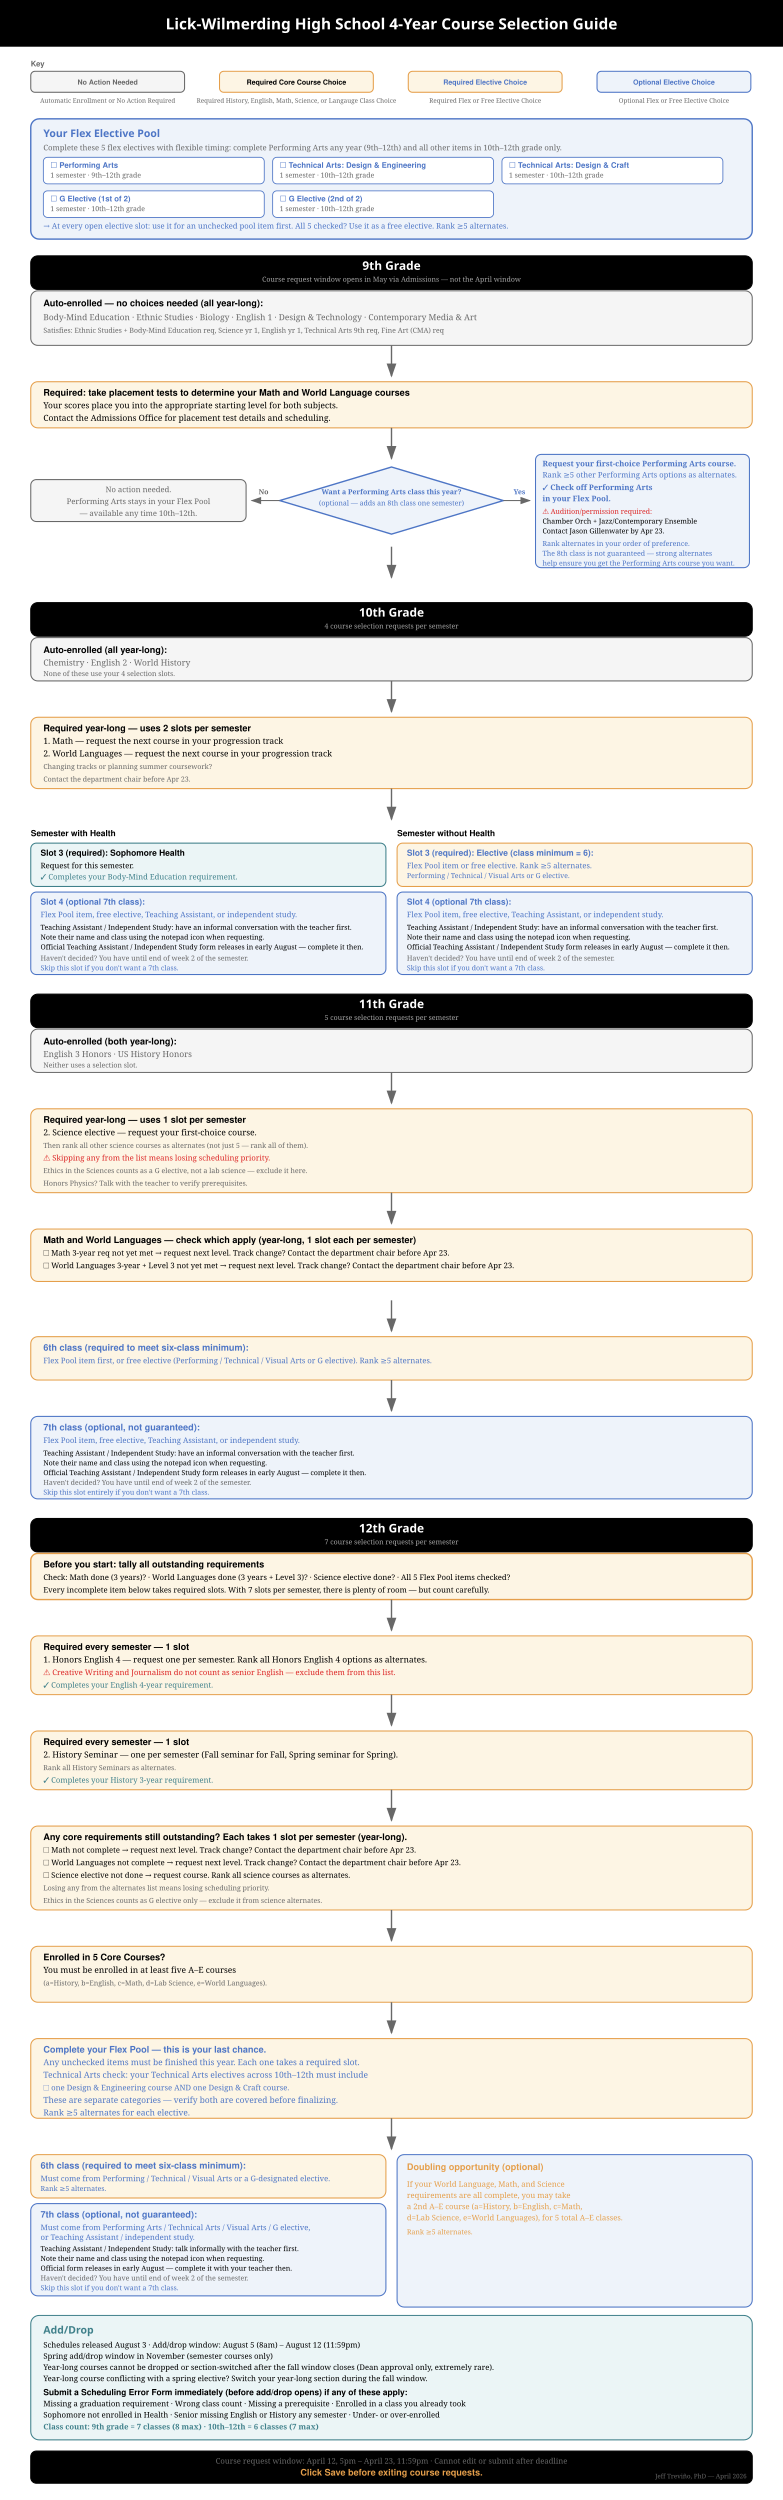
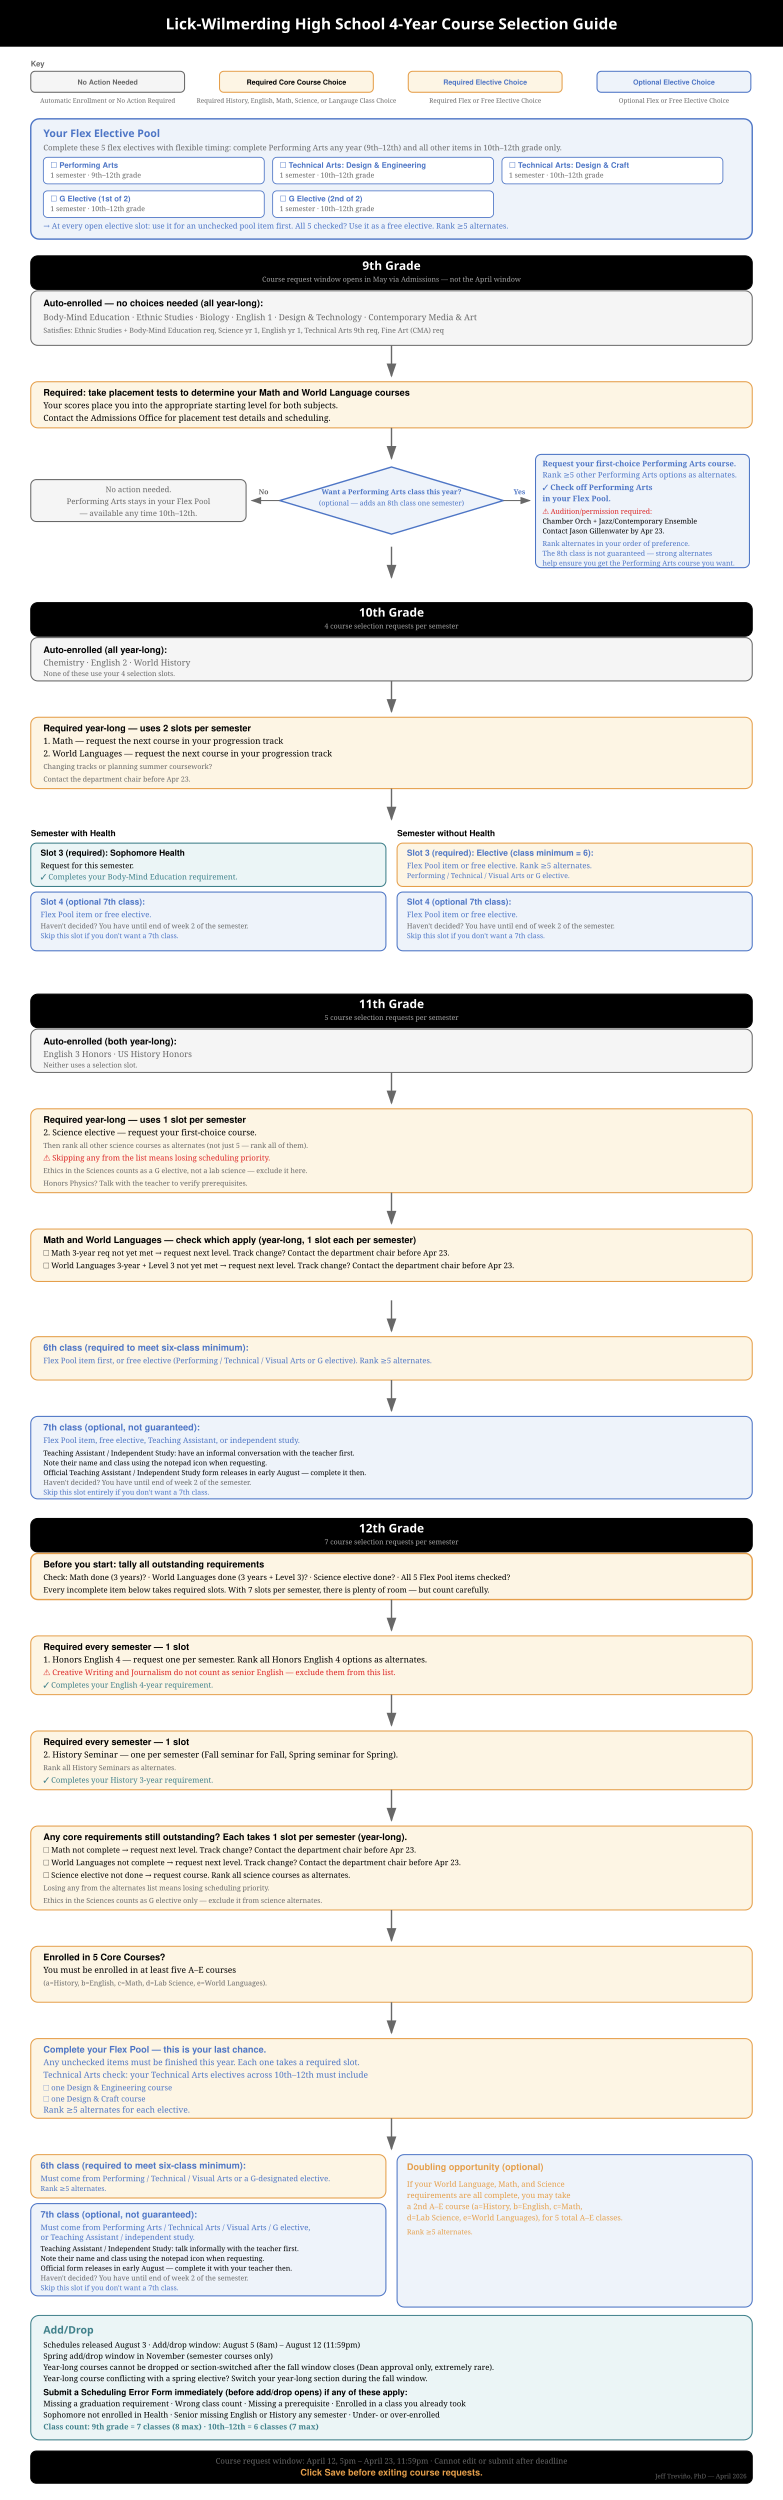
<svg xmlns="http://www.w3.org/2000/svg" viewBox="0 0 1120 3576" font-family="'Goudy Old Style', Georgia, serif">
  <defs>
    <marker id="arr" markerWidth="10" markerHeight="7" refX="9" refY="3.5" orient="auto">
      <polygon points="0 0, 10 3.5, 0 7" fill="#686868" />
    </marker>
  </defs>
  <rect width="1120" height="3576" fill="#FFFFFF" />
  <rect x="0" y="0" width="1120" height="66" rx="0" fill="#000000" stroke="#000000" stroke-width="1.5" />
  <text x="560" y="42" font-size="22" font-family="Gotham, 'Century Gothic', sans-serif" fill="white" font-weight="bold" text-anchor="middle" opacity="1.0">Lick-Wilmerding High School 4-Year Course Selection Guide</text>
  <text x="44" y="95" font-size="11" font-family="Helvetica, Arial, sans-serif" fill="#686868" font-weight="bold" text-anchor="start" opacity="1.0">Key</text>
  <rect x="44" y="102" width="220" height="30" rx="6" fill="#F5F5F5" stroke="#686868" stroke-width="1.5" />
  <text x="154" y="121" font-size="10" font-family="Helvetica, Arial, sans-serif" fill="#686868" font-weight="bold" text-anchor="middle" opacity="1.0">No Action Needed</text>
  <text x="154" y="147" font-size="9" fill="#686868" font-weight="normal" text-anchor="middle" opacity="1.0">Automatic Enrollment or No Action Required</text>
  <rect x="314" y="102" width="220" height="30" rx="6" fill="#FDF5E4" stroke="#e59f4b" stroke-width="1.5" />
  <text x="424" y="121" font-size="10" font-family="Helvetica, Arial, sans-serif" fill="#000000" font-weight="bold" text-anchor="middle" opacity="1.0">Required Core Course Choice</text>
  <text x="424" y="147" font-size="9" fill="#686868" font-weight="normal" text-anchor="middle" opacity="1.0">Required History, English, Math, Science, or Langauge Class Choice</text>
  <rect x="584" y="102" width="220" height="30" rx="6" fill="#FDF5E4" stroke="#e59f4b" stroke-width="1.5" />
  <text x="694" y="121" font-size="10" font-family="Helvetica, Arial, sans-serif" fill="#4D75C5" font-weight="bold" text-anchor="middle" opacity="1.0">Required Elective Choice</text>
  <text x="694" y="147" font-size="9" fill="#686868" font-weight="normal" text-anchor="middle" opacity="1.0">Required Flex or Free Elective Choice</text>
  <rect x="854" y="102" width="220" height="30" rx="6" fill="#EEF3FA" stroke="#4D75C5" stroke-width="1.5" />
  <text x="964" y="121" font-size="10" font-family="Helvetica, Arial, sans-serif" fill="#4D75C5" font-weight="bold" text-anchor="middle" opacity="1.0">Optional Elective Choice</text>
  <text x="964" y="147" font-size="9" fill="#686868" font-weight="normal" text-anchor="middle" opacity="1.0">Optional Flex or Free Elective Choice</text>
  <g transform="translate(0, 90)">
    <rect x="44" y="80" width="1032" height="172" rx="12" fill="#EEF3FA" stroke="#4D75C5" stroke-width="2" />
    <text x="62" y="106" font-size="15" font-family="Gotham, 'Century Gothic', sans-serif" fill="#4D75C5" font-weight="bold" text-anchor="start" opacity="1.0">Your Flex Elective Pool</text>
    <text x="62" y="125" font-size="11" fill="#686868" font-weight="normal" text-anchor="start" opacity="1.0">Complete these 5 flex electives with flexible timing: complete Performing Arts any year (9th–12th) and all other items in 10th–12th grade only.</text>
    <rect x="62" y="135" width="316" height="38" rx="6" fill="white" stroke="#4D75C5" stroke-width="1.2" />
    <text x="72" y="150" font-size="11" font-family="Helvetica, Arial, sans-serif" fill="#4D75C5" font-weight="bold" text-anchor="start" opacity="1.0">☐  Performing Arts</text>
    <text x="72" y="164" font-size="10" fill="#686868" font-weight="normal" text-anchor="start" opacity="1.0">1 semester  ·  9th–12th grade</text>
    <rect x="390" y="135" width="316" height="38" rx="6" fill="white" stroke="#4D75C5" stroke-width="1.2" />
    <text x="400" y="150" font-size="11" font-family="Helvetica, Arial, sans-serif" fill="#4D75C5" font-weight="bold" text-anchor="start" opacity="1.0">☐  Technical Arts: Design &amp; Engineering</text>
    <text x="400" y="164" font-size="10" fill="#686868" font-weight="normal" text-anchor="start" opacity="1.0">1 semester  ·  10th–12th grade</text>
    <rect x="718" y="135" width="316" height="38" rx="6" fill="white" stroke="#4D75C5" stroke-width="1.2" />
    <text x="728" y="150" font-size="11" font-family="Helvetica, Arial, sans-serif" fill="#4D75C5" font-weight="bold" text-anchor="start" opacity="1.0">☐  Technical Arts: Design &amp; Craft</text>
    <text x="728" y="164" font-size="10" fill="#686868" font-weight="normal" text-anchor="start" opacity="1.0">1 semester  ·  10th–12th grade</text>
    <rect x="62" y="183" width="316" height="38" rx="6" fill="white" stroke="#4D75C5" stroke-width="1.2" />
    <text x="72" y="198" font-size="11" font-family="Helvetica, Arial, sans-serif" fill="#4D75C5" font-weight="bold" text-anchor="start" opacity="1.0">☐  G Elective  (1st of 2)</text>
    <text x="72" y="212" font-size="10" fill="#686868" font-weight="normal" text-anchor="start" opacity="1.0">1 semester  ·  10th–12th grade</text>
    <rect x="390" y="183" width="316" height="38" rx="6" fill="white" stroke="#4D75C5" stroke-width="1.2" />
    <text x="400" y="198" font-size="11" font-family="Helvetica, Arial, sans-serif" fill="#4D75C5" font-weight="bold" text-anchor="start" opacity="1.0">☐  G Elective  (2nd of 2)</text>
    <text x="400" y="212" font-size="10" fill="#686868" font-weight="normal" text-anchor="start" opacity="1.0">1 semester  ·  10th–12th grade</text>
    <text x="62" y="237" font-size="11" fill="#4D75C5" font-weight="normal" text-anchor="start" opacity="1.0">→  At every open elective slot: use it for an unchecked pool item first. All 5 checked? Use it as a free elective. Rank ≥5 alternates.</text>
    <rect x="44" y="276" width="1032" height="48" rx="10" fill="#000000" stroke="#000000" stroke-width="1.5" />
    <text x="560" y="296" font-size="17" font-family="Gotham, 'Century Gothic', sans-serif" fill="white" font-weight="bold" text-anchor="middle" opacity="1.0">9th Grade</text>
    <text x="560" y="313" font-size="10" fill="rgba(255,255,255,0.65)" font-weight="normal" text-anchor="middle" opacity="1.0">Course request window opens in May via Admissions — not the April window</text>
    <rect x="44" y="326" width="1032" height="78" rx="10" fill="#F5F5F5" stroke="#686868" stroke-width="1.5" />
    <text x="62" y="348" font-size="13" font-family="Helvetica, Arial, sans-serif" fill="#000000" font-weight="bold" text-anchor="start" opacity="1.0">Auto-enrolled — no choices needed (all year-long):</text>
    <text x="62" y="368" font-size="12" fill="#686868" font-weight="normal" text-anchor="start" opacity="1.0">Body-Mind Education  ·  Ethnic Studies  ·  Biology  ·  English 1  ·  Design &amp; Technology  ·  Contemporary Media &amp; Art</text>
    <text x="62" y="386" font-size="10" fill="#686868" font-weight="normal" text-anchor="start" opacity="1.0">Satisfies: Ethnic Studies + Body-Mind Education req, Science yr 1, English yr 1, Technical Arts 9th req, Fine Art (CMA) req</text>
    <line x1="560" y1="404" x2="560" y2="448" stroke="#686868" stroke-width="2" marker-end="url(#arr)" />
    <rect x="44" y="456" width="1032" height="66" rx="10" fill="#FDF5E4" stroke="#e59f4b" stroke-width="1.5" />
    <text x="62" y="476" font-size="13" font-family="Helvetica, Arial, sans-serif" fill="#000000" font-weight="bold" text-anchor="start" opacity="1.0">Required: take placement tests to determine your Math and World Language courses</text>
    <text x="62" y="494" font-size="12" fill="#000000" font-weight="normal" text-anchor="start" opacity="1.0">Your scores place you into the appropriate starting level for both subjects.</text>
    <text x="62" y="512" font-size="12" fill="#000000" font-weight="normal" text-anchor="start" opacity="1.0">Contact the Admissions Office for placement test details and scheduling.</text>
    <line x1="560" y1="522" x2="560" y2="566" stroke="#686868" stroke-width="2" marker-end="url(#arr)" />
    <polygon points="560,578 720,626 560,674 400,626" fill="#EEF3FA" stroke="#4D75C5" stroke-width="2" />
    <text x="560" y="617" font-size="10" fill="#4D75C5" font-weight="bold" text-anchor="middle" opacity="1.0">Want a Performing Arts class this year?</text>
    <text x="560" y="633" font-size="10" fill="#4D75C5" font-weight="normal" text-anchor="middle" opacity="1.0">(optional — adds an 8th class one semester)</text>
    <line x1="720" y1="626" x2="758" y2="626" stroke="#686868" stroke-width="1.5" marker-end="url(#arr)" />
    <text x="743" y="617" font-size="10" fill="#4D75C5" font-weight="bold" text-anchor="middle" opacity="1.0">Yes</text>
    <rect x="766" y="560" width="306" height="162" rx="8" fill="#EEF3FA" stroke="#4D75C5" stroke-width="1.5" />
    <text x="776" y="577" font-size="11" fill="#4D75C5" font-weight="bold" text-anchor="start" opacity="1.0">Request your first-choice Performing Arts course.</text>
    <text x="776" y="593" font-size="11" fill="#4D75C5" font-weight="normal" text-anchor="start" opacity="1.0">Rank ≥5 other Performing Arts options as alternates.</text>
    <text x="776" y="611" font-size="11" fill="#4D75C5" font-weight="bold" text-anchor="start" opacity="1.0">✓  Check off Performing Arts</text>
    <text x="776" y="627" font-size="11" fill="#4D75C5" font-weight="bold" text-anchor="start" opacity="1.0">    in your Flex Pool.</text>
    <text x="776" y="645" font-size="10" fill="#DC2626" font-weight="normal" text-anchor="start" opacity="1.0">⚠  Audition/permission required:</text>
    <text x="776" y="659" font-size="10" fill="#000000" font-weight="normal" text-anchor="start" opacity="1.0">    Chamber Orch + Jazz/Contemporary Ensemble</text>
    <text x="776" y="673" font-size="10" fill="#000000" font-weight="normal" text-anchor="start" opacity="1.0">    Contact Jason Gillenwater by Apr 23.</text>
    <text x="776" y="691" font-size="10" fill="#4D75C5" font-weight="normal" text-anchor="start" opacity="1.0">Rank alternates in your order of preference.</text>
    <text x="776" y="705" font-size="10" fill="#4D75C5" font-weight="normal" text-anchor="start" opacity="1.0">The 8th class is not guaranteed — strong alternates</text>
    <text x="776" y="719" font-size="10" fill="#4D75C5" font-weight="normal" text-anchor="start" opacity="1.0">help ensure you get the Performing Arts course you want.</text>
    <line x1="400" y1="626" x2="360" y2="626" stroke="#686868" stroke-width="1.5" marker-end="url(#arr)" />
    <text x="377" y="617" font-size="10" fill="#686868" font-weight="bold" text-anchor="middle" opacity="1.0">No</text>
    <rect x="44" y="596" width="308" height="60" rx="8" fill="#F5F5F5" stroke="#686868" stroke-width="1.5" />
    <text x="198" y="614" font-size="11" fill="#686868" font-weight="normal" text-anchor="middle" opacity="1.0">No action needed.</text>
    <text x="198" y="631" font-size="11" fill="#686868" font-weight="normal" text-anchor="middle" opacity="1.0">Performing Arts stays in your Flex Pool</text>
    <text x="198" y="648" font-size="11" fill="#686868" font-weight="normal" text-anchor="middle" opacity="1.0">— available any time 10th–12th.</text>
    <line x1="560" y1="692" x2="560" y2="736" stroke="#686868" stroke-width="2" marker-end="url(#arr)" />
    <rect x="44" y="772" width="1032" height="48" rx="10" fill="#000000" stroke="#000000" stroke-width="1.5" />
    <text x="560" y="792" font-size="17" font-family="Gotham, 'Century Gothic', sans-serif" fill="white" font-weight="bold" text-anchor="middle" opacity="1.0">10th Grade</text>
    <text x="560" y="809" font-size="10" fill="rgba(255,255,255,0.65)" font-weight="normal" text-anchor="middle" opacity="1.0">4 course selection requests per semester</text>
    <rect x="44" y="822" width="1032" height="62" rx="10" fill="#F5F5F5" stroke="#686868" stroke-width="1.5" />
    <text x="62" y="844" font-size="13" font-family="Helvetica, Arial, sans-serif" fill="#000000" font-weight="bold" text-anchor="start" opacity="1.0">Auto-enrolled (all year-long):</text>
    <text x="62" y="862" font-size="12" fill="#686868" font-weight="normal" text-anchor="start" opacity="1.0">Chemistry  ·  English 2  ·  World History</text>
    <text x="62" y="877" font-size="10" fill="#686868" font-weight="normal" text-anchor="start" opacity="1.0">None of these use your 4 selection slots.</text>
    <line x1="560" y1="884" x2="560" y2="928" stroke="#686868" stroke-width="2" marker-end="url(#arr)" />
    <rect x="44" y="936" width="1032" height="102" rx="10" fill="#FDF5E4" stroke="#e59f4b" stroke-width="1.5" />
    <text x="62" y="956" font-size="13" font-family="Helvetica, Arial, sans-serif" fill="#000000" font-weight="bold" text-anchor="start" opacity="1.0">Required year-long — uses 2 slots per semester</text>
    <text x="62" y="974" font-size="12" fill="#000000" font-weight="normal" text-anchor="start" opacity="1.0">1.  Math — request the next course in your progression track</text>
    <text x="62" y="992" font-size="12" fill="#000000" font-weight="normal" text-anchor="start" opacity="1.0">2.  World Languages — request the next course in your progression track</text>
    <text x="62" y="1010" font-size="10" fill="#686868" font-weight="normal" text-anchor="start" opacity="1.0">   Changing tracks or planning summer coursework?</text>
    <text x="62" y="1028" font-size="10" fill="#686868" font-weight="normal" text-anchor="start" opacity="1.0">   Contact the department chair before Apr 23.</text>
    <line x1="560" y1="1038" x2="560" y2="1082" stroke="#686868" stroke-width="2" marker-end="url(#arr)" />
    <text x="44" y="1106" font-size="12" font-family="Helvetica, Arial, sans-serif" fill="#000000" font-weight="bold" text-anchor="start" opacity="1.0">Semester with Health</text>
    <rect x="44" y="1116" width="508" height="62" rx="8" fill="#EBF5F6" stroke="#3F808A" stroke-width="1.5" />
    <text x="58" y="1134" font-size="12" font-family="Helvetica, Arial, sans-serif" fill="#000000" font-weight="bold" text-anchor="start" opacity="1.0">Slot 3 (required): Sophomore Health</text>
    <text x="58" y="1152" font-size="11" fill="#000000" font-weight="normal" text-anchor="start" opacity="1.0">Request for this semester.</text>
    <text x="58" y="1168" font-size="11" fill="#3F808A" font-weight="normal" text-anchor="start" opacity="1.0">✓  Completes your Body-Mind Education requirement.</text>
-     <rect x="44" y="1186" width="508" height="118" rx="8" fill="#EEF3FA" stroke="#4D75C5" stroke-width="1.5" />
+     <rect x="44" y="1186" width="508" height="84" rx="8" fill="#EEF3FA" stroke="#4D75C5" stroke-width="1.5" />
    <text x="58" y="1204" font-size="12" font-family="Helvetica, Arial, sans-serif" fill="#4D75C5" font-weight="bold" text-anchor="start" opacity="1.0">Slot 4 (optional 7th class):</text>
-     <text x="58" y="1222" font-size="11" fill="#4D75C5" font-weight="normal" text-anchor="start" opacity="1.0">Flex Pool item, free elective, Teaching Assistant, or independent study.</text>
-     <text x="58" y="1240" font-size="10" fill="#000000" font-weight="normal" text-anchor="start" opacity="1.0">Teaching Assistant / Independent Study: have an informal conversation with the teacher first.</text>
-     <text x="58" y="1254" font-size="10" fill="#000000" font-weight="normal" text-anchor="start" opacity="1.0">Note their name and class using the notepad icon when requesting.</text>
-     <text x="58" y="1268" font-size="10" fill="#000000" font-weight="normal" text-anchor="start" opacity="1.0">Official Teaching Assistant / Independent Study form releases in early August — complete it then.</text>
-     <text x="58" y="1284" font-size="10" fill="#686868" font-weight="normal" text-anchor="start" opacity="1.0">Haven't decided? You have until end of week 2 of the semester.</text>
-     <text x="58" y="1298" font-size="10" fill="#4D75C5" font-weight="normal" text-anchor="start" opacity="1.0">Skip this slot if you don't want a 7th class.</text>
+     <text x="58" y="1222" font-size="11" fill="#4D75C5" font-weight="normal" text-anchor="start" opacity="1.0">Flex Pool item or free elective.</text>
+     <text x="58" y="1238" font-size="10" fill="#686868" font-weight="normal" text-anchor="start" opacity="1.0">Haven't decided? You have until end of week 2 of the semester.</text>
+     <text x="58" y="1252" font-size="10" fill="#4D75C5" font-weight="normal" text-anchor="start" opacity="1.0">Skip this slot if you don't want a 7th class.</text>
    <text x="568" y="1106" font-size="12" font-family="Helvetica, Arial, sans-serif" fill="#000000" font-weight="bold" text-anchor="start" opacity="1.0">Semester without Health</text>
    <rect x="568" y="1116" width="508" height="62" rx="8" fill="#FDF5E4" stroke="#e59f4b" stroke-width="1.5" />
    <text x="582" y="1134" font-size="12" font-family="Helvetica, Arial, sans-serif" fill="#4D75C5" font-weight="bold" text-anchor="start" opacity="1.0">Slot 3 (required): Elective (class minimum = 6):</text>
    <text x="582" y="1152" font-size="11" fill="#4D75C5" font-weight="normal" text-anchor="start" opacity="1.0">Flex Pool item or free elective. Rank ≥5 alternates.</text>
    <text x="582" y="1166" font-size="10" fill="#4D75C5" font-weight="normal" text-anchor="start" opacity="1.0">Performing / Technical / Visual Arts or G elective.</text>
-     <rect x="568" y="1186" width="508" height="118" rx="8" fill="#EEF3FA" stroke="#4D75C5" stroke-width="1.5" />
+     <rect x="568" y="1186" width="508" height="84" rx="8" fill="#EEF3FA" stroke="#4D75C5" stroke-width="1.5" />
    <text x="582" y="1204" font-size="12" font-family="Helvetica, Arial, sans-serif" fill="#4D75C5" font-weight="bold" text-anchor="start" opacity="1.0">Slot 4 (optional 7th class):</text>
-     <text x="582" y="1222" font-size="11" fill="#4D75C5" font-weight="normal" text-anchor="start" opacity="1.0">Flex Pool item, free elective, Teaching Assistant, or independent study.</text>
-     <text x="582" y="1240" font-size="10" fill="#000000" font-weight="normal" text-anchor="start" opacity="1.0">Teaching Assistant / Independent Study: have an informal conversation with the teacher first.</text>
-     <text x="582" y="1254" font-size="10" fill="#000000" font-weight="normal" text-anchor="start" opacity="1.0">Note their name and class using the notepad icon when requesting.</text>
-     <text x="582" y="1268" font-size="10" fill="#000000" font-weight="normal" text-anchor="start" opacity="1.0">Official Teaching Assistant / Independent Study form releases in early August — complete it then.</text>
-     <text x="582" y="1284" font-size="10" fill="#686868" font-weight="normal" text-anchor="start" opacity="1.0">Haven't decided? You have until end of week 2 of the semester.</text>
-     <text x="582" y="1298" font-size="10" fill="#4D75C5" font-weight="normal" text-anchor="start" opacity="1.0">Skip this slot if you don't want a 7th class.</text>
+     <text x="582" y="1222" font-size="11" fill="#4D75C5" font-weight="normal" text-anchor="start" opacity="1.0">Flex Pool item or free elective.</text>
+     <text x="582" y="1238" font-size="10" fill="#686868" font-weight="normal" text-anchor="start" opacity="1.0">Haven't decided? You have until end of week 2 of the semester.</text>
+     <text x="582" y="1252" font-size="10" fill="#4D75C5" font-weight="normal" text-anchor="start" opacity="1.0">Skip this slot if you don't want a 7th class.</text>
    <rect x="44" y="1332" width="1032" height="48" rx="10" fill="#000000" stroke="#000000" stroke-width="1.5" />
    <text x="560" y="1352" font-size="17" font-family="Gotham, 'Century Gothic', sans-serif" fill="white" font-weight="bold" text-anchor="middle" opacity="1.0">11th Grade</text>
    <text x="560" y="1369" font-size="10" fill="rgba(255,255,255,0.65)" font-weight="normal" text-anchor="middle" opacity="1.0">5 course selection requests per semester</text>
    <rect x="44" y="1382" width="1032" height="62" rx="10" fill="#F5F5F5" stroke="#686868" stroke-width="1.5" />
    <text x="62" y="1404" font-size="13" font-family="Helvetica, Arial, sans-serif" fill="#000000" font-weight="bold" text-anchor="start" opacity="1.0">Auto-enrolled (both year-long):</text>
    <text x="62" y="1422" font-size="12" fill="#686868" font-weight="normal" text-anchor="start" opacity="1.0">English 3 Honors  ·  US History Honors</text>
    <text x="62" y="1437" font-size="10" fill="#686868" font-weight="normal" text-anchor="start" opacity="1.0">Neither uses a selection slot.</text>
    <line x1="560" y1="1444" x2="560" y2="1488" stroke="#686868" stroke-width="2" marker-end="url(#arr)" />
    <rect x="44" y="1496" width="1032" height="120" rx="10" fill="#FDF5E4" stroke="#e59f4b" stroke-width="1.5" />
    <text x="62" y="1516" font-size="13" font-family="Helvetica, Arial, sans-serif" fill="#000000" font-weight="bold" text-anchor="start" opacity="1.0">Required year-long — uses 1 slot per semester</text>
    <text x="62" y="1534" font-size="12" fill="#000000" font-weight="normal" text-anchor="start" opacity="1.0">2.  Science elective — request your first-choice course.</text>
    <text x="62" y="1552" font-size="10" fill="#686868" font-weight="normal" text-anchor="start" opacity="1.0">   Then rank all other science courses as alternates (not just 5 — rank all of them).</text>
    <text x="62" y="1570" font-size="11" fill="#DC2626" font-weight="normal" text-anchor="start" opacity="1.0">⚠  Skipping any from the list means losing scheduling priority.</text>
    <text x="62" y="1588" font-size="10" fill="#686868" font-weight="normal" text-anchor="start" opacity="1.0">   Ethics in the Sciences counts as a G elective, not a lab science — exclude it here.</text>
    <text x="62" y="1606" font-size="10" fill="#686868" font-weight="normal" text-anchor="start" opacity="1.0">   Honors Physics? Talk with the teacher to verify prerequisites.</text>
    <line x1="560" y1="1616" x2="560" y2="1660" stroke="#686868" stroke-width="2" marker-end="url(#arr)" />
    <rect x="44" y="1668" width="1032" height="75" rx="10" fill="#FDF5E4" stroke="#e59f4b" stroke-width="1.5" />
    <text x="62" y="1688" font-size="13" font-family="Helvetica, Arial, sans-serif" fill="#000000" font-weight="bold" text-anchor="start" opacity="1.0">Math and World Languages — check which apply (year-long, 1 slot each per semester)</text>
    <text x="62" y="1706" font-size="11" fill="#000000" font-weight="normal" text-anchor="start" opacity="1.0">☐  Math 3-year req not yet met  →  request next level. Track change? Contact the department chair before Apr 23.</text>
    <text x="62" y="1724" font-size="11" fill="#000000" font-weight="normal" text-anchor="start" opacity="1.0">☐  World Languages 3-year + Level 3 not yet met  →  request next level. Track change? Contact the department chair before Apr 23.</text>
    <line x1="560" y1="1770" x2="560" y2="1814" stroke="#686868" stroke-width="2" marker-end="url(#arr)" />
    <rect x="44" y="1822" width="1032" height="62" rx="10" fill="#FDF5E4" stroke="#e59f4b" stroke-width="1.5" />
    <text x="62" y="1842" font-size="13" font-family="Helvetica, Arial, sans-serif" fill="#4D75C5" font-weight="bold" text-anchor="start" opacity="1.0">6th class (required to meet six-class minimum):</text>
    <text x="62" y="1860" font-size="11" fill="#4D75C5" font-weight="normal" text-anchor="start" opacity="1.0">Flex Pool item first, or free elective (Performing / Technical / Visual Arts or G elective). Rank ≥5 alternates.</text>
    <line x1="560" y1="1884" x2="560" y2="1928" stroke="#686868" stroke-width="2" marker-end="url(#arr)" />
    <rect x="44" y="1936" width="1032" height="118" rx="10" fill="#EEF3FA" stroke="#4D75C5" stroke-width="1.5" />
    <text x="62" y="1956" font-size="13" font-family="Helvetica, Arial, sans-serif" fill="#4D75C5" font-weight="bold" text-anchor="start" opacity="1.0">7th class (optional, not guaranteed):</text>
    <text x="62" y="1974" font-size="11" fill="#4D75C5" font-weight="normal" text-anchor="start" opacity="1.0">Flex Pool item, free elective, Teaching Assistant, or independent study.</text>
    <text x="62" y="1992" font-size="10" fill="#000000" font-weight="normal" text-anchor="start" opacity="1.0">Teaching Assistant / Independent Study: have an informal conversation with the teacher first.</text>
    <text x="62" y="2006" font-size="10" fill="#000000" font-weight="normal" text-anchor="start" opacity="1.0">Note their name and class using the notepad icon when requesting.</text>
    <text x="62" y="2020" font-size="10" fill="#000000" font-weight="normal" text-anchor="start" opacity="1.0">Official Teaching Assistant / Independent Study form releases in early August — complete it then.</text>
    <text x="62" y="2034" font-size="10" fill="#686868" font-weight="normal" text-anchor="start" opacity="1.0">Haven't decided? You have until end of week 2 of the semester.</text>
    <text x="62" y="2048" font-size="10" fill="#4D75C5" font-weight="normal" text-anchor="start" opacity="1.0">Skip this slot entirely if you don't want a 7th class.</text>
    <rect x="44" y="2082" width="1032" height="48" rx="10" fill="#000000" stroke="#000000" stroke-width="1.5" />
    <text x="560" y="2102" font-size="17" font-family="Gotham, 'Century Gothic', sans-serif" fill="white" font-weight="bold" text-anchor="middle" opacity="1.0">12th Grade</text>
    <text x="560" y="2119" font-size="10" fill="rgba(255,255,255,0.65)" font-weight="normal" text-anchor="middle" opacity="1.0">7 course selection requests per semester</text>
    <rect x="44" y="2132" width="1032" height="66" rx="10" fill="#FDF5E4" stroke="#e59f4b" stroke-width="2" />
    <text x="62" y="2152" font-size="13" font-family="Helvetica, Arial, sans-serif" fill="#000000" font-weight="bold" text-anchor="start" opacity="1.0">Before you start: tally all outstanding requirements</text>
    <text x="62" y="2170" font-size="11" fill="#000000" font-weight="normal" text-anchor="start" opacity="1.0">Check: Math done (3 years)?  ·  World Languages done (3 years + Level 3)?  ·  Science elective done?  ·  All 5 Flex Pool items checked?</text>
    <text x="62" y="2188" font-size="11" fill="#000000" font-weight="normal" text-anchor="start" opacity="1.0">Every incomplete item below takes required slots. With 7 slots per semester, there is plenty of room — but count carefully.</text>
    <line x1="560" y1="2198" x2="560" y2="2242" stroke="#686868" stroke-width="2" marker-end="url(#arr)" />
    <rect x="44" y="2250" width="1032" height="84" rx="10" fill="#FDF5E4" stroke="#e59f4b" stroke-width="1.5" />
    <text x="62" y="2270" font-size="13" font-family="Helvetica, Arial, sans-serif" fill="#000000" font-weight="bold" text-anchor="start" opacity="1.0">Required every semester — 1 slot</text>
    <text x="62" y="2288" font-size="12" fill="#000000" font-weight="normal" text-anchor="start" opacity="1.0">1.  Honors English 4 — request one per semester. Rank all Honors English 4 options as alternates.</text>
    <text x="62" y="2306" font-size="11" fill="#DC2626" font-weight="normal" text-anchor="start" opacity="1.0">⚠  Creative Writing and Journalism do not count as senior English — exclude them from this list.</text>
    <text x="62" y="2324" font-size="11" fill="#3F808A" font-weight="normal" text-anchor="start" opacity="1.0">✓  Completes your English 4-year requirement.</text>
    <line x1="560" y1="2334" x2="560" y2="2378" stroke="#686868" stroke-width="2" marker-end="url(#arr)" />
    <rect x="44" y="2386" width="1032" height="84" rx="10" fill="#FDF5E4" stroke="#e59f4b" stroke-width="1.5" />
    <text x="62" y="2406" font-size="13" font-family="Helvetica, Arial, sans-serif" fill="#000000" font-weight="bold" text-anchor="start" opacity="1.0">Required every semester — 1 slot</text>
    <text x="62" y="2424" font-size="12" fill="#000000" font-weight="normal" text-anchor="start" opacity="1.0">2.  History Seminar — one per semester (Fall seminar for Fall, Spring seminar for Spring).</text>
    <text x="62" y="2442" font-size="10" fill="#686868" font-weight="normal" text-anchor="start" opacity="1.0">   Rank all History Seminars as alternates.</text>
    <text x="62" y="2460" font-size="11" fill="#3F808A" font-weight="normal" text-anchor="start" opacity="1.0">✓  Completes your History 3-year requirement.</text>
    <line x1="560" y1="2470" x2="560" y2="2514" stroke="#686868" stroke-width="2" marker-end="url(#arr)" />
    <rect x="44" y="2522" width="1032" height="120" rx="10" fill="#FDF5E4" stroke="#e59f4b" stroke-width="1.5" />
    <text x="62" y="2542" font-size="13" font-family="Helvetica, Arial, sans-serif" fill="#000000" font-weight="bold" text-anchor="start" opacity="1.0">Any core requirements still outstanding? Each takes 1 slot per semester (year-long).</text>
    <text x="62" y="2560" font-size="11" fill="#000000" font-weight="normal" text-anchor="start" opacity="1.0">☐  Math not complete  →  request next level. Track change? Contact the department chair before Apr 23.</text>
    <text x="62" y="2578" font-size="11" fill="#000000" font-weight="normal" text-anchor="start" opacity="1.0">☐  World Languages not complete  →  request next level. Track change? Contact the department chair before Apr 23.</text>
    <text x="62" y="2596" font-size="11" fill="#000000" font-weight="normal" text-anchor="start" opacity="1.0">☐  Science elective not done  →  request course. Rank all science courses as alternates.</text>
    <text x="62" y="2614" font-size="10" fill="#686868" font-weight="normal" text-anchor="start" opacity="1.0">   Losing any from the alternates list means losing scheduling priority.</text>
    <text x="62" y="2632" font-size="10" fill="#686868" font-weight="normal" text-anchor="start" opacity="1.0">   Ethics in the Sciences counts as G elective only — exclude it from science alternates.</text>
    <line x1="560" y1="2642" x2="560" y2="2686" stroke="#686868" stroke-width="2" marker-end="url(#arr)" />
    <rect x="44" y="2694" width="1032" height="80" rx="10" fill="#FDF5E4" stroke="#e59f4b" stroke-width="1.5" />
    <text x="62" y="2714" font-size="13" font-family="Helvetica, Arial, sans-serif" fill="#000000" font-weight="bold" text-anchor="start" opacity="1.0">Enrolled in 5 Core Courses?</text>
    <text x="62" y="2732" font-size="12" fill="#000000" font-weight="normal" text-anchor="start" opacity="1.0">You must be enrolled in at least five A–E courses</text>
    <text x="62" y="2750" font-size="10" fill="#686868" font-weight="normal" text-anchor="start" opacity="1.0">   (a=History, b=English, c=Math, d=Lab Science, e=World Languages).</text>
    <line x1="560" y1="2774" x2="560" y2="2818" stroke="#686868" stroke-width="2" marker-end="url(#arr)" />
    <rect x="44" y="2826" width="1032" height="114" rx="10" fill="#FDF5E4" stroke="#e59f4b" stroke-width="1.5" />
    <text x="62" y="2846" font-size="13" font-family="Helvetica, Arial, sans-serif" fill="#4D75C5" font-weight="bold" text-anchor="start" opacity="1.0">Complete your Flex Pool — this is your last chance.</text>
    <text x="62" y="2864" font-size="12" fill="#4D75C5" font-weight="normal" text-anchor="start" opacity="1.0">Any unchecked items must be finished this year. Each one takes a required slot.</text>
    <text x="62" y="2882" font-size="12" fill="#4D75C5" font-weight="normal" text-anchor="start" opacity="1.0">Technical Arts check: your Technical Arts electives across 10th–12th must include</text>
-     <text x="62" y="2900" font-size="11" fill="#4D75C5" font-weight="normal" text-anchor="start" opacity="1.0">☐  one Design &amp; Engineering course  AND  one Design &amp; Craft course.</text>
-     <text x="62" y="2918" font-size="12" fill="#4D75C5" font-weight="normal" text-anchor="start" opacity="1.0">These are separate categories — verify both are covered before finalizing.</text>
-     <text x="62" y="2936" font-size="12" fill="#4D75C5" font-weight="normal" text-anchor="start" opacity="1.0">Rank ≥5 alternates for each elective.</text>
+     <text x="62" y="2900" font-size="11" fill="#4D75C5" font-weight="normal" text-anchor="start" opacity="1.0">☐  one Design &amp; Engineering course</text>
+     <text x="62" y="2916" font-size="11" fill="#4D75C5" font-weight="normal" text-anchor="start" opacity="1.0">☐  one Design &amp; Craft course</text>
+     <text x="62" y="2932" font-size="12" fill="#4D75C5" font-weight="normal" text-anchor="start" opacity="1.0">Rank ≥5 alternates for each elective.</text>
    <line x1="560" y1="2940" x2="560" y2="2984" stroke="#686868" stroke-width="2" marker-end="url(#arr)" />
    <rect x="44" y="2992" width="508" height="62" rx="10" fill="#FDF5E4" stroke="#e59f4b" stroke-width="1.5" />
    <text x="58" y="3012" font-size="13" font-family="Helvetica, Arial, sans-serif" fill="#4D75C5" font-weight="bold" text-anchor="start" opacity="1.0">6th class (required to meet six-class minimum):</text>
    <text x="58" y="3030" font-size="11" fill="#4D75C5" font-weight="normal" text-anchor="start" opacity="1.0">Must come from Performing / Technical / Visual Arts or a G-designated elective.</text>
    <text x="58" y="3044" font-size="10" fill="#4D75C5" font-weight="normal" text-anchor="start" opacity="1.0">Rank ≥5 alternates.</text>
    <rect x="44" y="3062" width="508" height="132" rx="10" fill="#EEF3FA" stroke="#4D75C5" stroke-width="1.5" />
    <text x="58" y="3082" font-size="13" font-family="Helvetica, Arial, sans-serif" fill="#4D75C5" font-weight="bold" text-anchor="start" opacity="1.0">7th class (optional, not guaranteed):</text>
    <text x="58" y="3100" font-size="11" fill="#4D75C5" font-weight="normal" text-anchor="start" opacity="1.0">Must come from Performing Arts / Technical Arts / Visual Arts / G elective,</text>
    <text x="58" y="3114" font-size="11" fill="#4D75C5" font-weight="normal" text-anchor="start" opacity="1.0">or Teaching Assistant / independent study.</text>
    <text x="58" y="3130" font-size="10" fill="#000000" font-weight="normal" text-anchor="start" opacity="1.0">Teaching Assistant / Independent Study: talk informally with the teacher first.</text>
    <text x="58" y="3144" font-size="10" fill="#000000" font-weight="normal" text-anchor="start" opacity="1.0">Note their name and class using the notepad icon when requesting.</text>
    <text x="58" y="3158" font-size="10" fill="#000000" font-weight="normal" text-anchor="start" opacity="1.0">Official form releases in early August — complete it with your teacher then.</text>
    <text x="58" y="3172" font-size="10" fill="#686868" font-weight="normal" text-anchor="start" opacity="1.0">Haven't decided? You have until end of week 2 of the semester.</text>
    <text x="58" y="3186" font-size="10" fill="#4D75C5" font-weight="normal" text-anchor="start" opacity="1.0">Skip this slot if you don't want a 7th class.</text>
    <rect x="568" y="2992" width="508" height="218" rx="10" fill="#EEF3FA" stroke="#4D75C5" stroke-width="1.5" />
    <text x="582" y="3014" font-size="13" font-family="Helvetica, Arial, sans-serif" fill="#e59f4b" font-weight="bold" text-anchor="start" opacity="1.0">Doubling opportunity (optional)</text>
    <text x="582" y="3038" font-size="11" fill="#e59f4b" font-weight="normal" text-anchor="start" opacity="1.0">If your World Language, Math, and Science</text>
    <text x="582" y="3054" font-size="11" fill="#e59f4b" font-weight="normal" text-anchor="start" opacity="1.0">requirements are all complete, you may take</text>
    <text x="582" y="3070" font-size="11" fill="#e59f4b" font-weight="normal" text-anchor="start" opacity="1.0">a 2nd A–E course (a=History, b=English, c=Math,</text>
    <text x="582" y="3086" font-size="11" fill="#e59f4b" font-weight="normal" text-anchor="start" opacity="1.0">d=Lab Science, e=World Languages), for 5 total A–E classes.</text>
    <text x="582" y="3106" font-size="10" fill="#e59f4b" font-weight="normal" text-anchor="start" opacity="1.0">Rank ≥5 alternates.</text>
    <rect x="44" y="3222" width="1032" height="178" rx="12" fill="#EBF5F6" stroke="#3F808A" stroke-width="1.5" />
    <text x="62" y="3248" font-size="15" font-family="Gotham, 'Century Gothic', sans-serif" fill="#3F808A" font-weight="bold" text-anchor="start" opacity="1.0">Add/Drop</text>
    <text x="62" y="3268" font-size="11" fill="#000000" font-weight="normal" text-anchor="start" opacity="1.0">Schedules released August 3  ·  Add/drop window: August 5 (8am) – August 12 (11:59pm)</text>
    <text x="62" y="3284" font-size="11" fill="#000000" font-weight="normal" text-anchor="start" opacity="1.0">Spring add/drop window in November (semester courses only)</text>
    <text x="62" y="3300" font-size="11" fill="#000000" font-weight="normal" text-anchor="start" opacity="1.0">Year-long courses cannot be dropped or section-switched after the fall window closes (Dean approval only, extremely rare).</text>
    <text x="62" y="3316" font-size="11" fill="#000000" font-weight="normal" text-anchor="start" opacity="1.0">Year-long course conflicting with a spring elective? Switch your year-long section during the fall window.</text>
    <text x="62" y="3336" font-size="12" font-family="Helvetica, Arial, sans-serif" fill="#000000" font-weight="bold" text-anchor="start" opacity="1.0">Submit a Scheduling Error Form immediately (before add/drop opens) if any of these apply:</text>
    <text x="62" y="3352" font-size="11" fill="#000000" font-weight="normal" text-anchor="start" opacity="1.0">   Missing a graduation requirement  ·  Wrong class count  ·  Missing a prerequisite  ·  Enrolled in a class you already took</text>
    <text x="62" y="3368" font-size="11" fill="#000000" font-weight="normal" text-anchor="start" opacity="1.0">   Sophomore not enrolled in Health  ·  Senior missing English or History any semester  ·  Under- or over-enrolled</text>
    <text x="62" y="3385" font-size="11" fill="#3F808A" font-weight="bold" text-anchor="start" opacity="1.0">Class count: 9th grade = 7 classes (8 max)   ·   10th–12th = 6 classes (7 max)</text>
    <rect x="44" y="3416" width="1032" height="46" rx="8" fill="#000000" stroke="#000000" stroke-width="1.5" />
    <text x="560" y="3434" font-size="11" fill="#686868" font-weight="normal" text-anchor="middle" opacity="1.0">Course request window:  April 12, 5pm  –  April 23, 11:59pm  ·  Cannot edit or submit after deadline</text>
    <text x="560" y="3451" font-size="13" font-family="Helvetica, Arial, sans-serif" fill="#e59f4b" font-weight="bold" text-anchor="middle" opacity="1.0">Click Save before exiting course requests.</text>
    <text x="1068" y="3455" font-size="9" fill="#686868" font-weight="normal" text-anchor="end" opacity="1.0">Jeff Treviño, PhD  —  April 2026</text>
  </g>
</svg>
